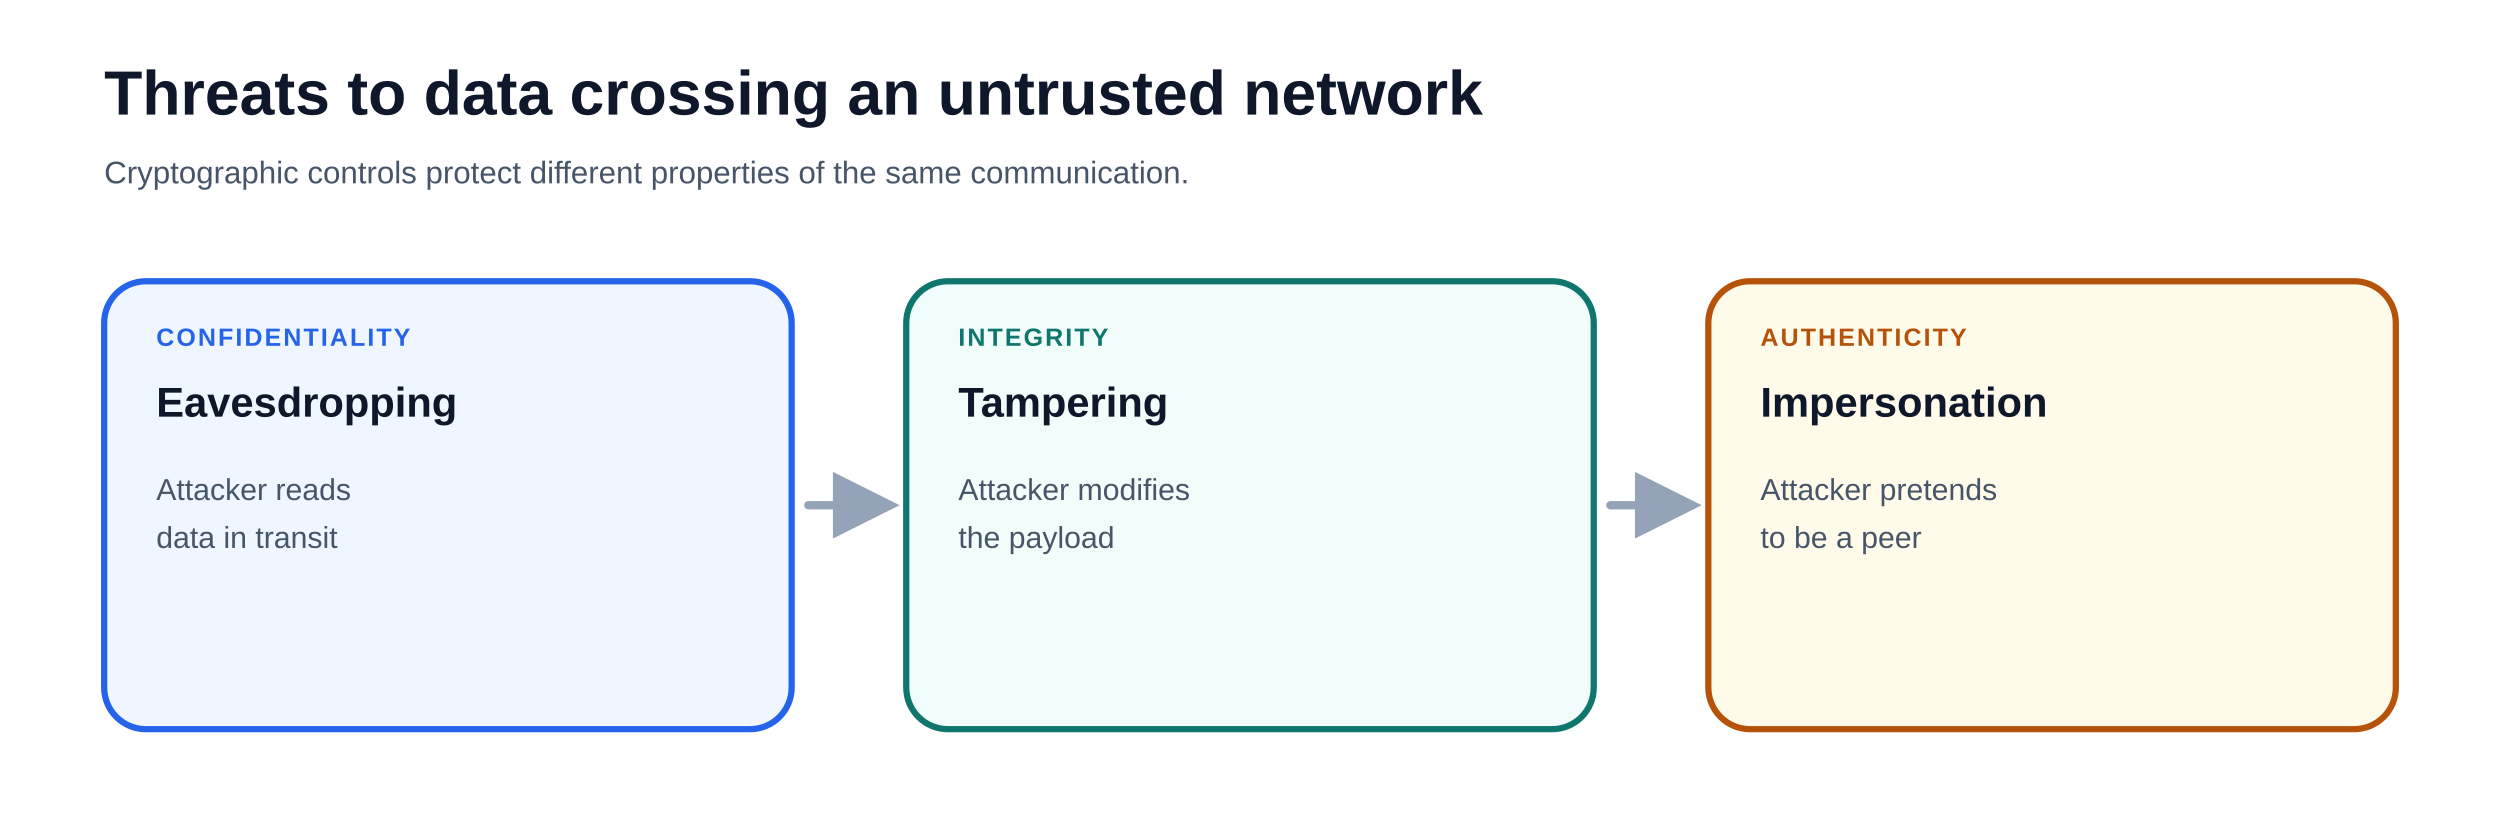
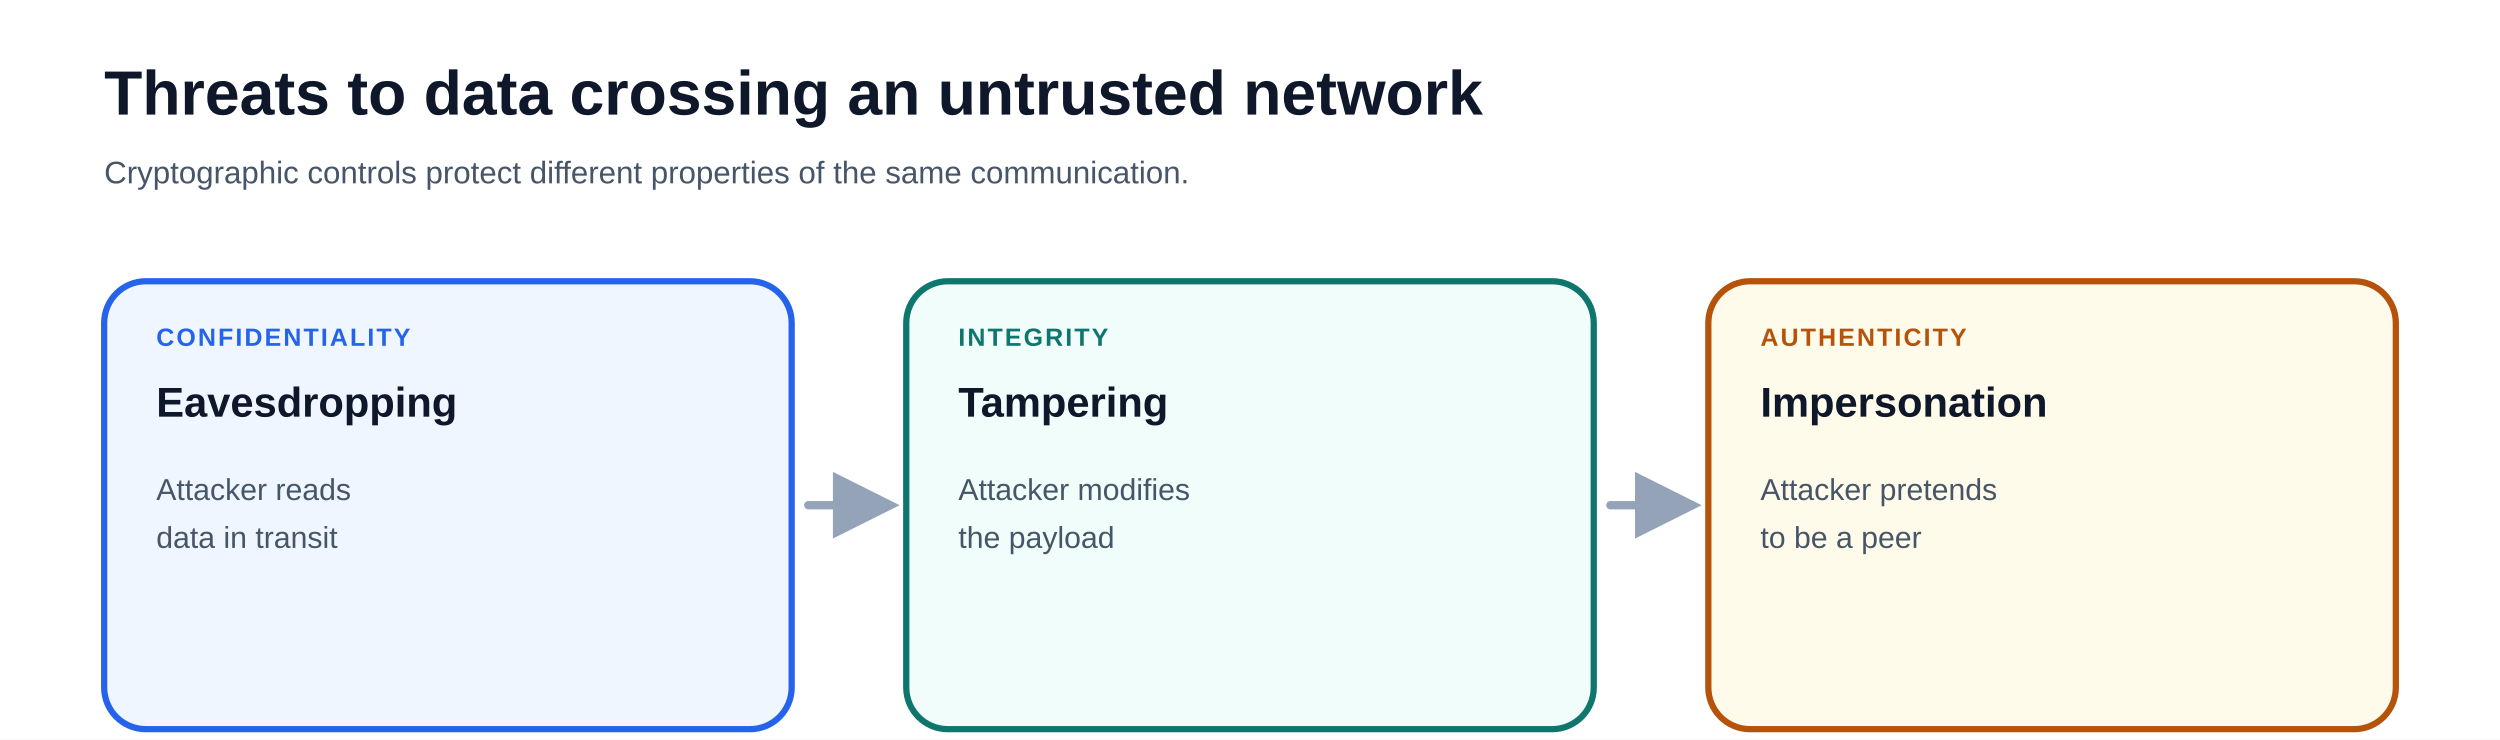
- <svg xmlns="http://www.w3.org/2000/svg" viewBox="0 0 1200 395" font-family="-apple-system, BlinkMacSystemFont, 'Segoe UI', Arial, sans-serif" role="img" aria-labelledby="title description">
-   <rect width="1200" height="395" fill="#ffffff" />
+ <svg xmlns="http://www.w3.org/2000/svg" viewBox="0 0 1200 355" font-family="-apple-system, BlinkMacSystemFont, 'Segoe UI', Arial, sans-serif" role="img" aria-labelledby="title description">
+   <rect width="1200" height="355" fill="#ffffff" />
  <defs>
    <marker id="arrow" viewBox="0 0 10 10" refX="8.5" refY="5" markerWidth="8" markerHeight="8" orient="auto">
      <path d="M0 0 L10 5 L0 10Z" fill="#94a3b8" />
    </marker>
    <marker id="arrow-reverse" viewBox="0 0 10 10" refX="1.5" refY="5" markerWidth="8" markerHeight="8" orient="auto">
      <path d="M10 0 L0 5 L10 10Z" fill="#94a3b8" />
    </marker>
    <marker id="arrow-blue" viewBox="0 0 10 10" refX="8.5" refY="5" markerWidth="8" markerHeight="8" orient="auto">
      <path d="M0 0 L10 5 L0 10Z" fill="#2563eb" />
    </marker>
    <marker id="arrow-teal" viewBox="0 0 10 10" refX="8.5" refY="5" markerWidth="8" markerHeight="8" orient="auto">
      <path d="M0 0 L10 5 L0 10Z" fill="#0f766e" />
    </marker>
    <marker id="arrow-amber" viewBox="0 0 10 10" refX="8.5" refY="5" markerWidth="8" markerHeight="8" orient="auto">
      <path d="M0 0 L10 5 L0 10Z" fill="#b45309" />
    </marker>
    <marker id="arrow-violet" viewBox="0 0 10 10" refX="8.5" refY="5" markerWidth="8" markerHeight="8" orient="auto">
      <path d="M0 0 L10 5 L0 10Z" fill="#7c3aed" />
    </marker>
    <marker id="arrow-red" viewBox="0 0 10 10" refX="8.5" refY="5" markerWidth="8" markerHeight="8" orient="auto">
      <path d="M0 0 L10 5 L0 10Z" fill="#b91c1c" />
    </marker>
  </defs>
  <text x="50" y="55" font-size="30" font-weight="850" fill="#0f172a">Threats to data crossing an untrusted network</text>
  <text x="50" y="88" font-size="15" fill="#475569">Cryptographic controls protect different properties of the same communication.</text>
  <g>
    <rect x="50" y="135" width="330" height="215" rx="20" fill="#eff6ff" stroke="#2563eb" stroke-width="3" />
    <text x="75" y="166" font-size="12" font-weight="900" letter-spacing="1" fill="#2563eb">CONFIDENTIALITY</text>
    <text x="75" y="200" text-anchor="start" font-size="20" font-weight="800" fill="#0f172a">Eavesdropping</text>
    <text x="75" y="240" text-anchor="start" font-size="14.5" font-weight="500" fill="#475569">Attacker reads</text>
    <text x="75" y="263" text-anchor="start" font-size="14.5" font-weight="500" fill="#475569">data in transit</text>
  </g>
  <g>
    <rect x="435" y="135" width="330" height="215" rx="20" fill="#f0fdfa" stroke="#0f766e" stroke-width="3" />
    <text x="460" y="166" font-size="12" font-weight="900" letter-spacing="1" fill="#0f766e">INTEGRITY</text>
    <text x="460" y="200" text-anchor="start" font-size="20" font-weight="800" fill="#0f172a">Tampering</text>
    <text x="460" y="240" text-anchor="start" font-size="14.5" font-weight="500" fill="#475569">Attacker modifies</text>
    <text x="460" y="263" text-anchor="start" font-size="14.5" font-weight="500" fill="#475569">the payload</text>
  </g>
  <g>
    <rect x="820" y="135" width="330" height="215" rx="20" fill="#fffbeb" stroke="#b45309" stroke-width="3" />
    <text x="845" y="166" font-size="12" font-weight="900" letter-spacing="1" fill="#b45309">AUTHENTICITY</text>
    <text x="845" y="200" text-anchor="start" font-size="20" font-weight="800" fill="#0f172a">Impersonation</text>
    <text x="845" y="240" text-anchor="start" font-size="14.5" font-weight="500" fill="#475569">Attacker pretends</text>
    <text x="845" y="263" text-anchor="start" font-size="14.5" font-weight="500" fill="#475569">to be a peer</text>
  </g>
  <path d="M388 242.5 L427 242.5" fill="none" stroke="#94a3b8" stroke-width="4" stroke-linecap="round" marker-end="url(#arrow)" />
  <path d="M773 242.5 L812 242.5" fill="none" stroke="#94a3b8" stroke-width="4" stroke-linecap="round" marker-end="url(#arrow)" />
</svg>
